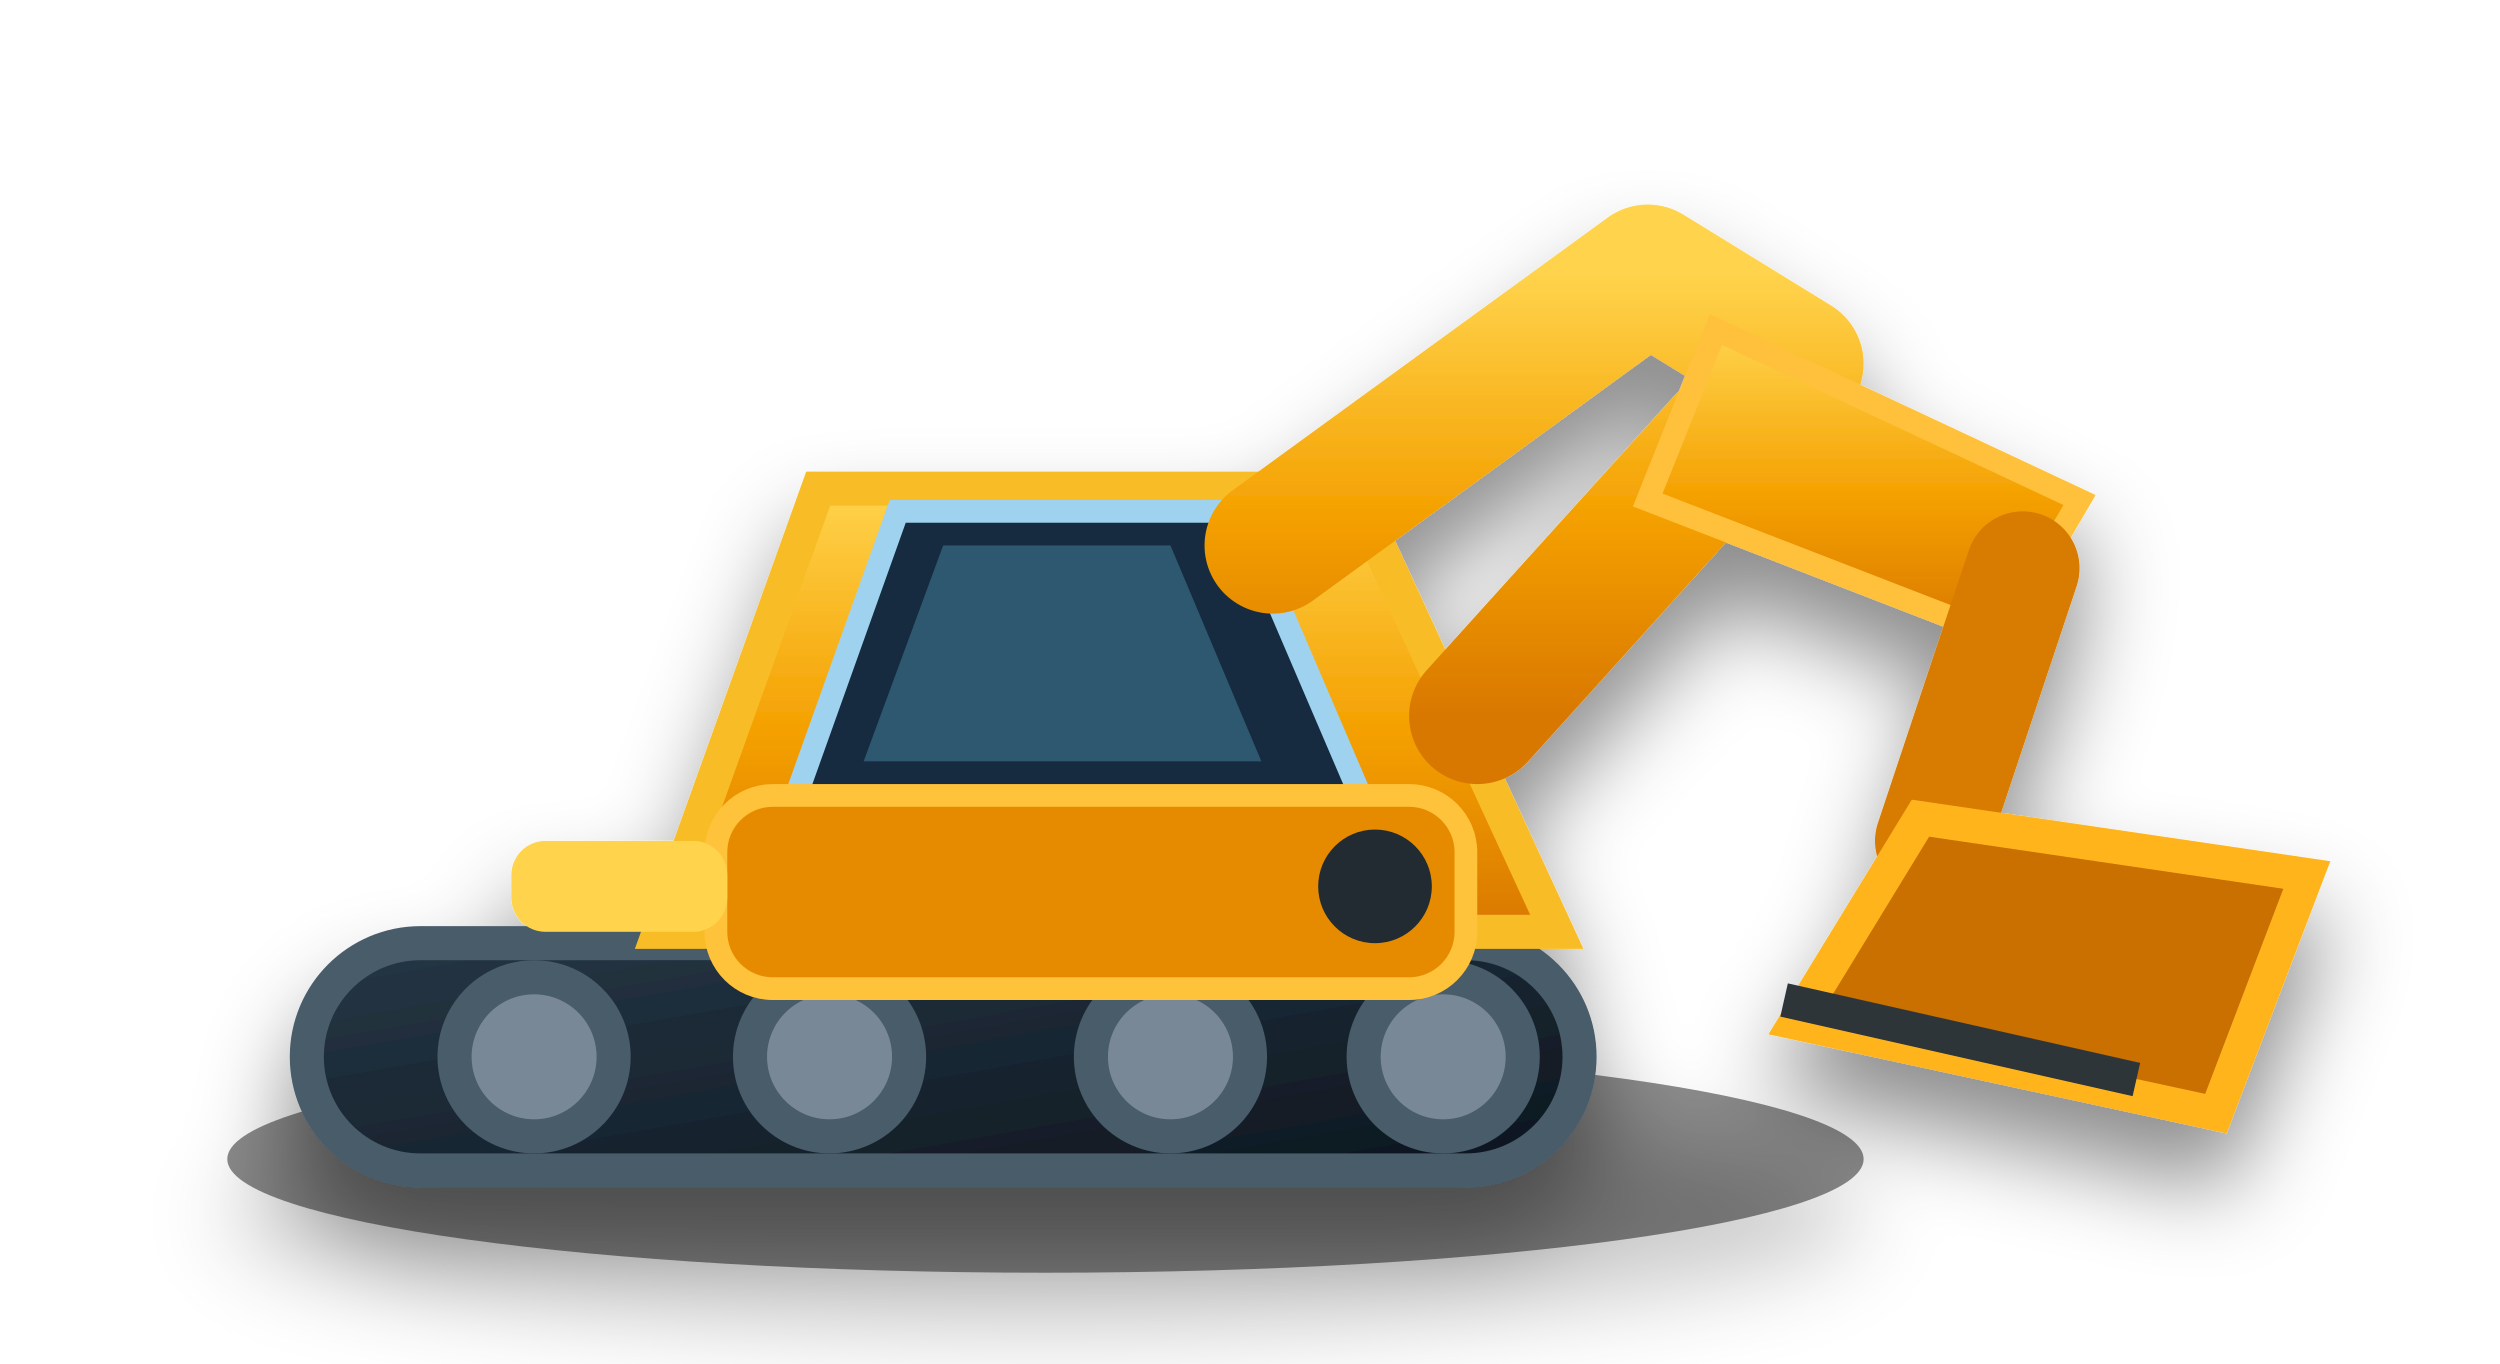
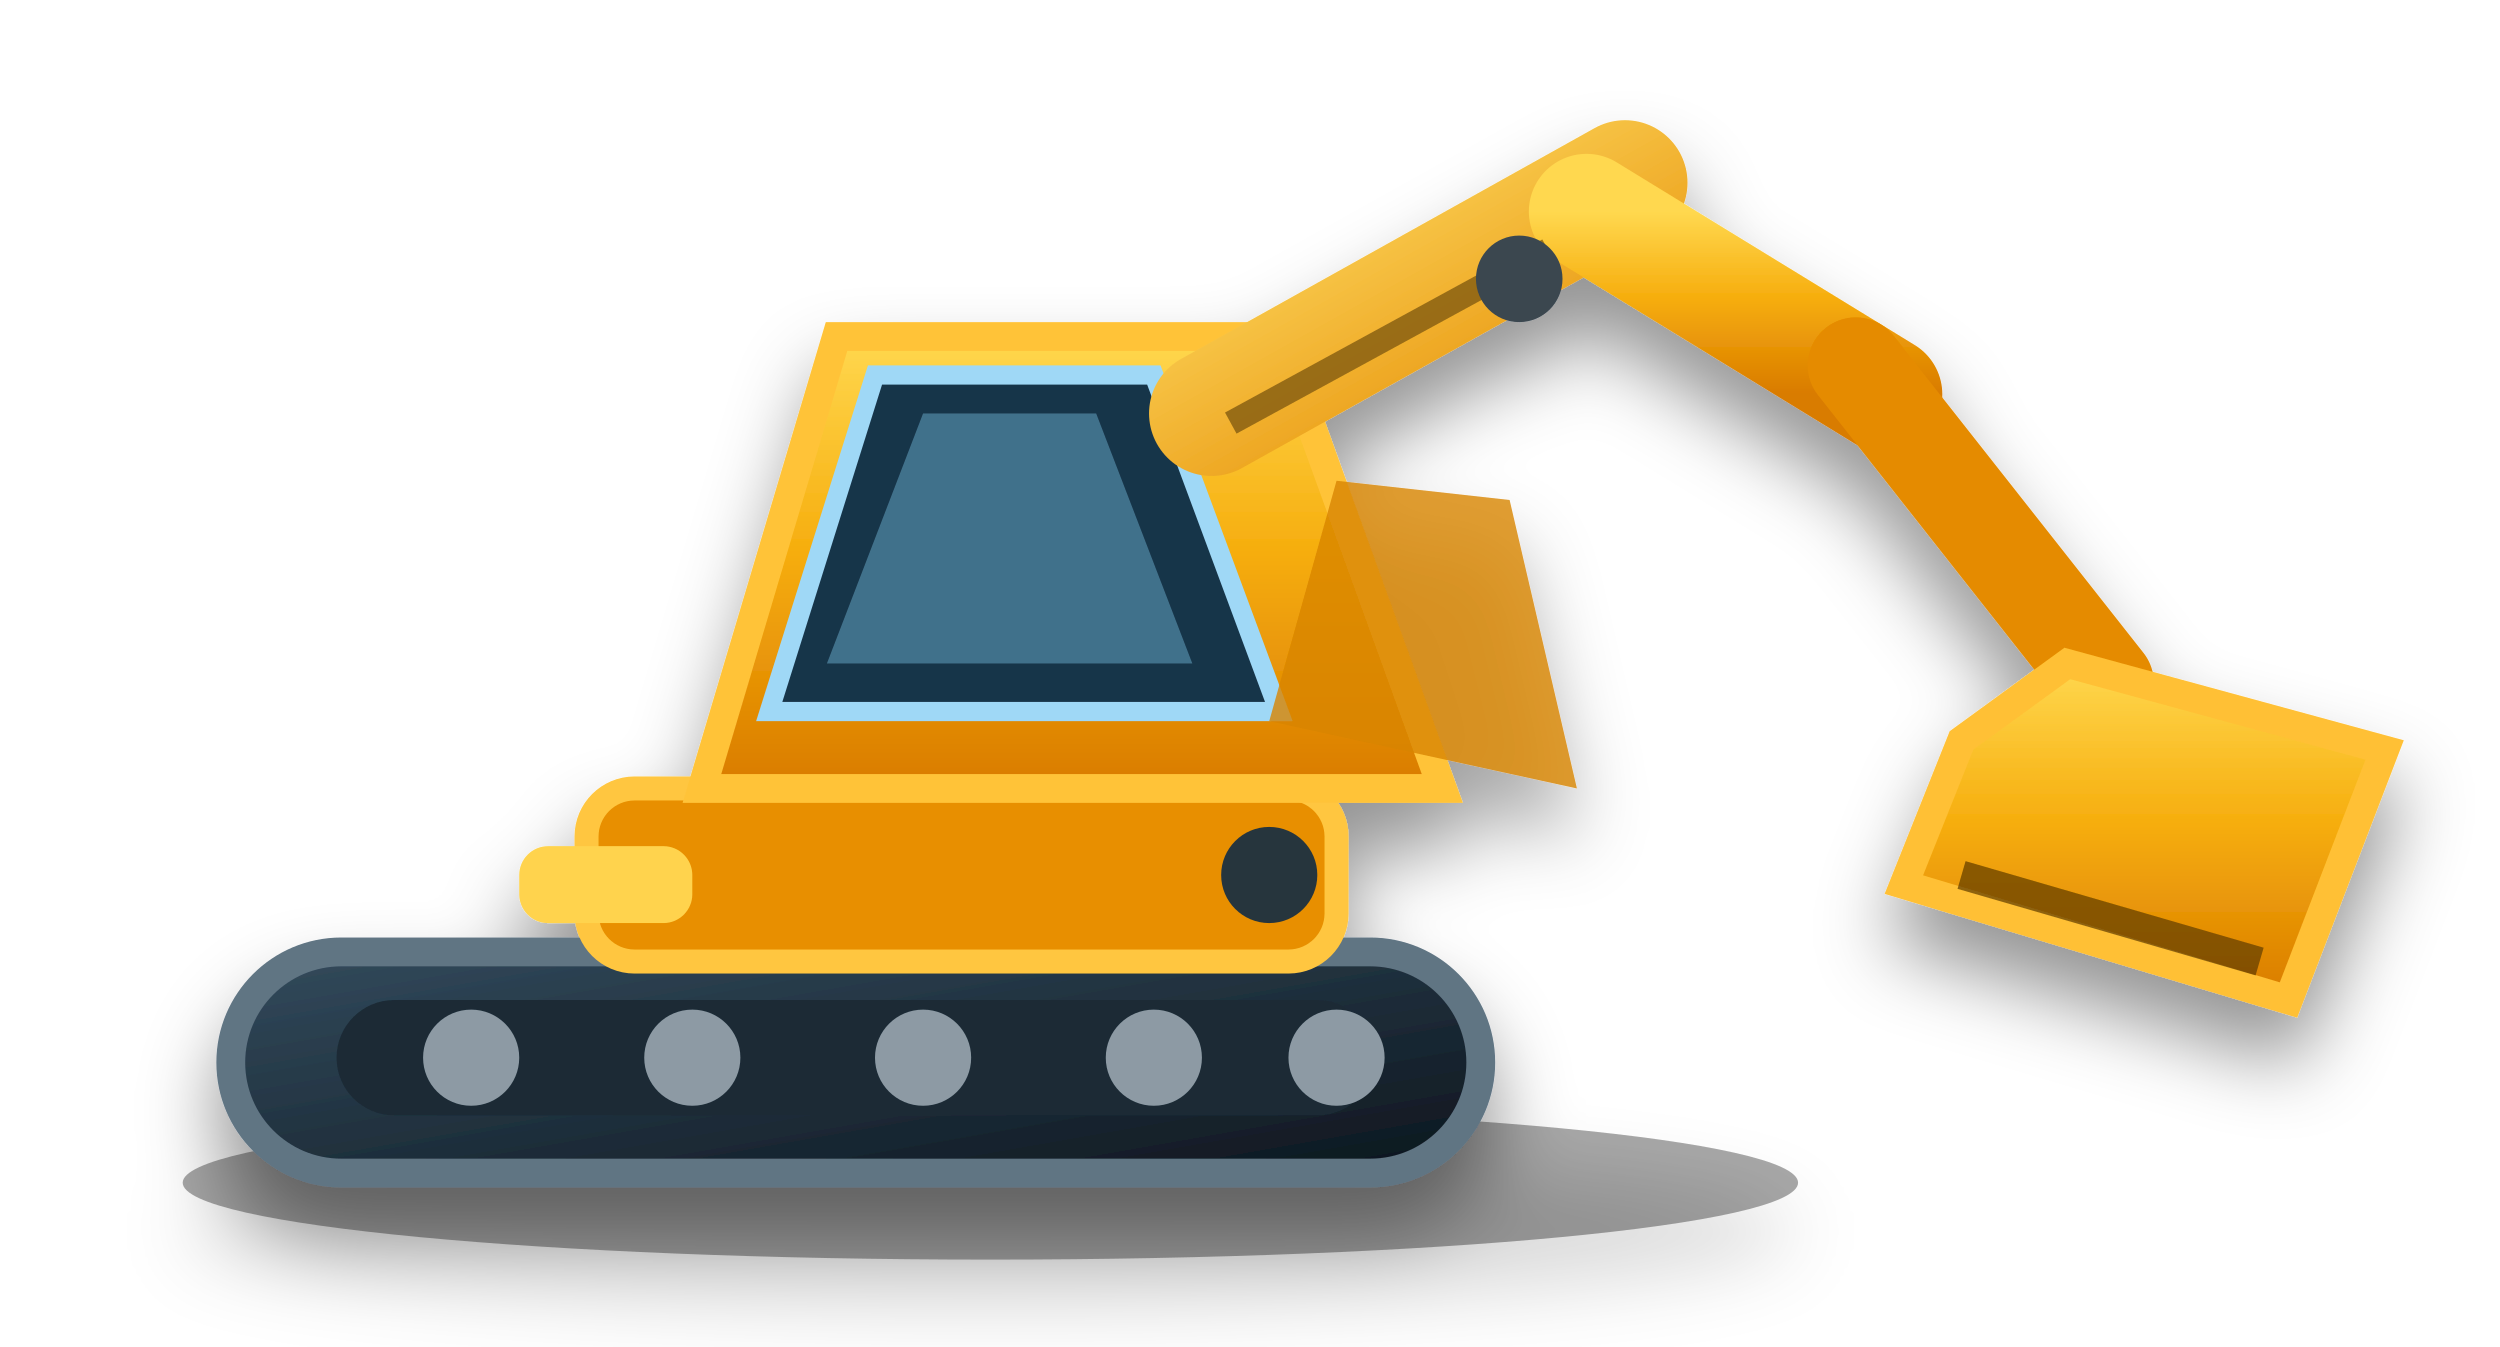
- <svg xmlns="http://www.w3.org/2000/svg" viewBox="0 0 220 120" role="img" aria-label="Excavator produksi">
+ <svg xmlns="http://www.w3.org/2000/svg" viewBox="0 0 260 140" role="img" aria-label="Excavator produksi">
  <defs>
-     <linearGradient id="y" x1="0" y1="0" x2="0" y2="1">
-       <stop stop-color="#ffd34c" />
-       <stop offset=".55" stop-color="#f4a000" />
-       <stop offset="1" stop-color="#d97800" />
+     <linearGradient id="yellow" x1="0" y1="0" x2="0" y2="1">
+       <stop stop-color="#ffd84f" />
+       <stop offset=".48" stop-color="#f6ad0d" />
+       <stop offset="1" stop-color="#d97b00" />
    </linearGradient>
-     <linearGradient id="g" x1="0" y1="0" x2="1" y2="1">
-       <stop stop-color="#263746" />
+     <linearGradient id="yellow2" x1="0" y1="0" x2="1" y2="1">
+       <stop stop-color="#ffdf67" />
+       <stop offset="1" stop-color="#e58a00" />
+     </linearGradient>
+     <linearGradient id="dark" x1="0" y1="0" x2="1" y2="1">
+       <stop stop-color="#334b5d" />
      <stop offset="1" stop-color="#0c151d" />
    </linearGradient>
-     <filter id="s" x="-20%" y="-20%" width="140%" height="150%">
-       <feDropShadow dx="0" dy="5" stdDeviation="4" flood-opacity=".45" />
+     <filter id="shadow" x="-25%" y="-25%" width="150%" height="170%">
+       <feDropShadow dx="0" dy="5" stdDeviation="4" flood-color="#000" flood-opacity=".42" />
    </filter>
  </defs>
-   <g filter="url(#s)">
-     <ellipse cx="92" cy="102" rx="72" ry="10" fill="#02070b" opacity=".45" />
-     <g fill="url(#g)" stroke="#485b6a" stroke-width="3">
-       <rect x="27" y="83" width="112" height="20" rx="10" />
-       <circle cx="47" cy="93" r="7" fill="#798896" />
-       <circle cx="73" cy="93" r="7" fill="#798896" />
-       <circle cx="103" cy="93" r="7" fill="#798896" />
-       <circle cx="127" cy="93" r="7" fill="#798896" />
+   <g filter="url(#shadow)">
+     <ellipse cx="103" cy="123" rx="84" ry="8" fill="#000" opacity=".34" />
+     <g>
+       <rect x="24" y="99" width="130" height="23" rx="11.5" fill="url(#dark)" stroke="#607483" stroke-width="3" />
+       <rect x="35" y="104" width="108" height="12" rx="6" fill="#1b2b36" />
+       <g fill="#8d9aa4">
+         <circle cx="49" cy="110" r="5" />
+         <circle cx="72" cy="110" r="5" />
+         <circle cx="96" cy="110" r="5" />
+         <circle cx="120" cy="110" r="5" />
+         <circle cx="139" cy="110" r="5" />
+       </g>
    </g>
-     <path d="M58 82l14-39h47l18 39z" fill="url(#y)" stroke="#f8bd25" stroke-width="3" />
-     <path d="M79 45h30l12 28H69z" fill="#142c3f" stroke="#9fd2ef" stroke-width="2" />
-     <path d="M83 48h20l8 19H76z" fill="#315d76" opacity=".9" />
-     <rect x="63" y="70" width="66" height="17" rx="5" fill="#e68b00" stroke="#ffc23a" stroke-width="2" />
-     <circle cx="121" cy="78" r="5" fill="#202b31" />
-     <path d="M112 48L145 24l13 8-28 31" fill="none" stroke="url(#y)" stroke-width="12" stroke-linecap="round" stroke-linejoin="round" />
-     <path d="M151 29l32 15-7 12-31-12z" fill="url(#y)" stroke="#ffc13b" stroke-width="2" />
-     <path d="M178 50l-8 24" stroke="#d77c00" stroke-width="10" stroke-linecap="round" />
-     <path d="M169 72l34 5-8 21-37-8z" fill="#c96f00" stroke="#ffb41e" stroke-width="3" />
-     <path d="M157 88l31 7" stroke="#2d3438" stroke-width="3" />
-     <rect x="45" y="74" width="19" height="8" rx="3" fill="#ffd34c" />
+     <rect x="61" y="82" width="78" height="18" rx="5" fill="#e88f00" stroke="#ffc640" stroke-width="2.5" />
+     <path d="M73 82l14-47h46l17 47z" fill="url(#yellow)" stroke="#ffc339" stroke-width="3" />
+     <path d="M91 39h29l13 35H80z" fill="#173449" stroke="#9fd8f6" stroke-width="2" />
+     <path d="M96 43h18l10 26H86z" fill="#467892" opacity=".9" />
+     <path d="M132 75l7-25 18 2 7 30z" fill="#d88400" opacity=".8" />
+     <rect x="54" y="88" width="18" height="8" rx="3" fill="#ffd34d" />
+     <circle cx="132" cy="91" r="5" fill="#26353e" />
+     <path d="M126 43L169 19" fill="none" stroke="url(#yellow2)" stroke-width="13" stroke-linecap="round" />
+     <path d="M165 22l31 19" fill="none" stroke="url(#yellow)" stroke-width="12" stroke-linecap="round" />
+     <path d="M193 38l26 33" fill="none" stroke="#e58b00" stroke-width="10" stroke-linecap="round" />
+     <path d="M215 69l33 9-10 26-40-12 6-15z" fill="url(#yellow)" stroke="#ffc034" stroke-width="3" />
+     <path d="M204 91l31 9" stroke="#5e3b00" stroke-width="3" opacity=".7" />
+     <path d="M128 44l33-18" stroke="#6a4808" stroke-width="2.5" opacity=".65" />
+     <circle cx="158" cy="29" r="4.5" fill="#3a4650" />
  </g>
</svg>
